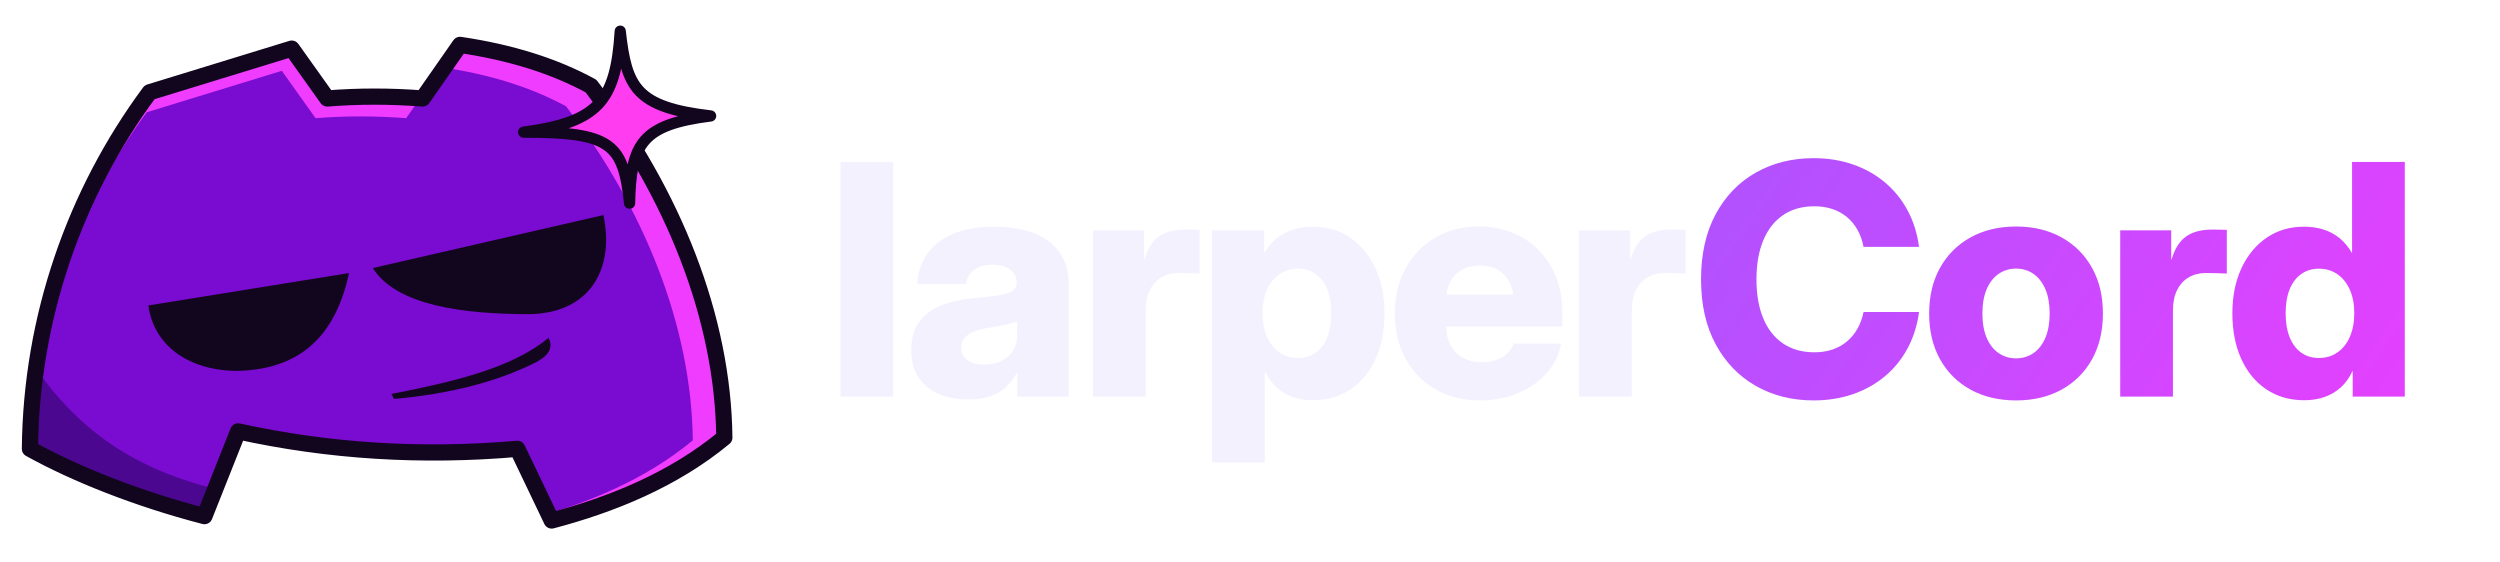
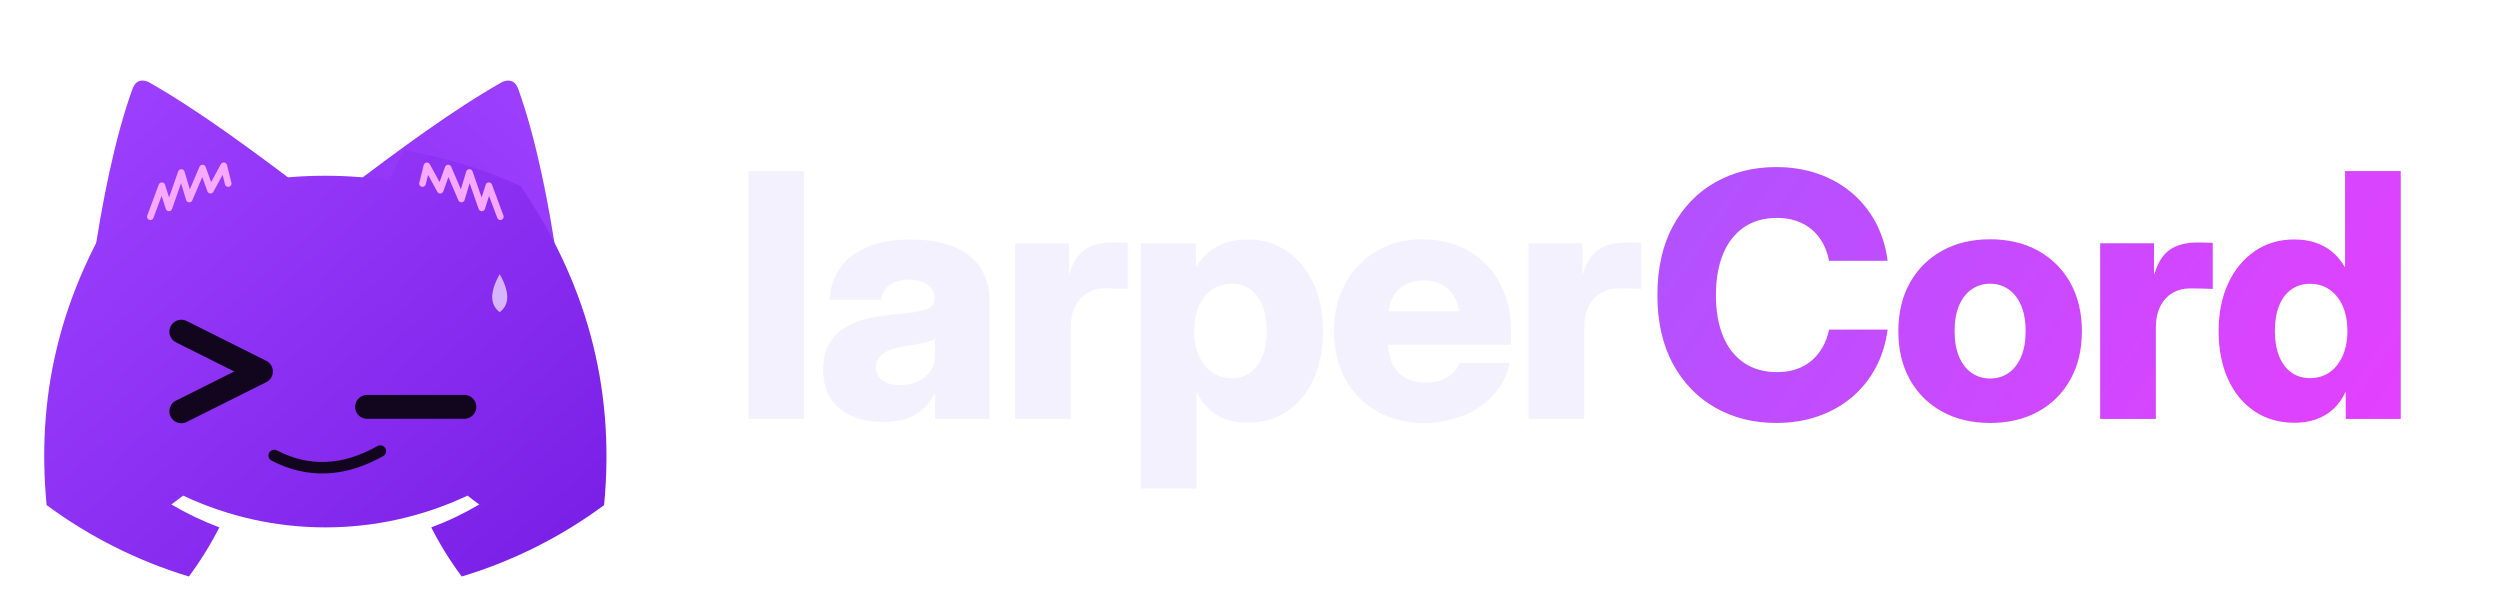
- <svg xmlns="http://www.w3.org/2000/svg" xmlns:xlink="http://www.w3.org/1999/xlink" viewBox="0 0 713 160" width="713" height="160">
+ <svg xmlns="http://www.w3.org/2000/svg" viewBox="0 0 675 160" width="675" height="160">
  <defs>
-     <path id="lc-body" d="M340 258 L568 188 L625 268 Q700 262 778 268 L838 182 Q960 200 1048 248 C1180 420 1260 620 1262 812 C1180 880 1080 920 985 945 L930 830 Q700 850 482 802 L428 938 C320 910 220 870 148 830 C150 620 220 420 340 258 Z" />
-     <clipPath id="lc-clip">
-       <use xlink:href="#lc-body" />
-     </clipPath>
-     <linearGradient id="lc-word" gradientUnits="userSpaceOnUse" x1="482" y1="0" x2="713" y2="160">
+     <linearGradient id="lt-head" gradientUnits="userSpaceOnUse" x1="14" y1="-16" x2="113" y2="96">
+       <stop offset="0" stop-color="#9D40FF" />
+       <stop offset="1" stop-color="#7A1FE6" />
+     </linearGradient>
+     <linearGradient id="lc-word" gradientUnits="userSpaceOnUse" x1="444" y1="0" x2="675" y2="160">
      <stop offset="0" stop-color="#A855FF" />
      <stop offset="1" stop-color="#F03CFF" />
    </linearGradient>
  </defs>
-   <g transform="scale(0.17778) translate(-100 -110)">
-     <g clip-path="url(#lc-clip)">
-       <use xlink:href="#lc-body" fill="#F03CFF" />
-       <use xlink:href="#lc-body" fill="#7A0BD0" transform="translate(12.5 45) scale(0.95)" />
-       <path d="M150 690 C230 810 330 870 470 900 L440 980 L100 980 L100 690 Z" fill="#4B0790" />
+   <g transform="scale(1.19403) translate(10 34)">
+     <path d="M11 26 C13 12 16 -3 20 -14 Q21 -16.5 23.5 -15.5 C35 -9 47 0 59 9 L34 24 Z" fill="url(#lt-head)" />
+     <g transform="translate(127.14 0) scale(-1 1)">
+       <path d="M11 26 C13 12 16 -3 20 -14 Q21 -16.5 23.5 -15.5 C35 -9 47 0 59 9 L34 24 Z" fill="url(#lt-head)" />
    </g>
-     <use xlink:href="#lc-body" fill="none" stroke="#12061F" stroke-width="26" stroke-linejoin="round" />
-     <path d="M338 600 L660 548 C640 640 590 702 482 705 C400 705 346 662 338 600 Z" fill="#12061F" />
-     <path d="M698 540 L1068 455 C1086 540 1048 612 950 614 C842 614 736 600 698 540 Z" fill="#12061F" />
-     <path d="M728 742 C830 722 922 700 980 652 C988 668 980 680 962 690 C900 722 822 742 732 750 Z" fill="#12061F" />
-     <path d="M1095 160 C1105 250 1120 282 1240 296 C1130 310 1112 340 1110 436 C1100 340 1080 322 940 322 C1060 306 1088 272 1095 160 Z" fill="#FF3CF0" stroke="#12061F" stroke-width="18" stroke-linejoin="round" />
+     <path d="M107.7,8.07A105.15,105.15,0,0,0,81.47,0a72.06,72.06,0,0,0-3.36,6.83A97.68,97.68,0,0,0,49,6.83,72.37,72.37,0,0,0,45.64,0,105.89,105.89,0,0,0,19.39,8.09C2.79,32.65-1.71,56.6.54,80.21h0A105.73,105.73,0,0,0,32.71,96.36,77.7,77.7,0,0,0,39.6,85.25a68.42,68.42,0,0,1-10.85-5.18c.91-.66,1.8-1.34,2.66-2a75.57,75.57,0,0,0,64.32,0c.87.71,1.76,1.39,2.66,2a68.68,68.68,0,0,1-10.87,5.19,77,77,0,0,0,6.89,11.1A105.25,105.25,0,0,0,126.6,80.22h0C129.24,52.84,122.09,29.11,107.7,8.07Z" fill="url(#lt-head)" />
+     <path d="M24 15 l2.6 -7 l1.6 5 l2.8 -8 l1.8 6 l3 -7 l1.8 5 l3 -5.5 l1 4" fill="none" stroke="#F7A8FF" stroke-width="1.5" stroke-linecap="round" stroke-linejoin="round" />
+     <g transform="translate(127.14 0) scale(-1 1)">
+       <path d="M24 15 l2.6 -7 l1.6 5 l2.8 -8 l1.8 6 l3 -7 l1.8 5 l3 -5.5 l1 4" fill="none" stroke="#F7A8FF" stroke-width="1.5" stroke-linecap="round" stroke-linejoin="round" />
+     </g>
+     <path d="M31 41 L49 50 L31 59" fill="none" stroke="#12061F" stroke-linecap="round" stroke-linejoin="round" stroke-width="5.4" />
+     <path d="M73 58 L95 58" fill="none" stroke="#12061F" stroke-linecap="round" stroke-linejoin="round" stroke-width="5.4" />
+     <path d="M52 69 Q63.57 75 76 68" fill="none" stroke="#12061F" stroke-linecap="round" stroke-linejoin="round" stroke-width="2.6" />
+     <path d="M103 28 q-3.4 6 0 8.6 q3.4 -2.6 0 -8.6 Z" fill="#D8B4FE" />
  </g>
-   <path d="M254.741 46.186V113.12H239.707V46.186ZM276.16 113.935Q271.411 113.935 267.747 112.382Q264.082 110.83 261.984 107.698Q259.886 104.567 259.886 99.85Q259.886 95.826 261.336 93.121Q262.786 90.416 265.33 88.73Q267.874 87.045 271.218 86.169Q274.561 85.293 278.303 84.972Q282.583 84.601 285.14 84.174Q287.697 83.747 288.814 82.964Q289.93 82.181 289.93 80.737V80.481Q289.93 79.001 289.097 77.887Q288.264 76.772 286.742 76.142Q285.219 75.511 283.085 75.511Q280.9 75.511 279.262 76.177Q277.625 76.843 276.683 78.071Q275.741 79.298 275.561 80.971H261.582Q261.935 75.874 264.567 72.225Q267.198 68.576 271.996 66.616Q276.795 64.655 283.6 64.655Q288.698 64.655 292.655 65.762Q296.613 66.869 299.325 69Q302.038 71.131 303.424 74.183Q304.811 77.235 304.811 81.124V113.12H290.123V106.446H289.944Q288.575 108.957 286.656 110.622Q284.737 112.288 282.154 113.111Q279.572 113.935 276.16 113.935ZM280.647 103.987Q283.357 103.987 285.489 102.978Q287.621 101.969 288.84 100.174Q290.059 98.38 290.059 95.988V91.602Q289.449 91.877 288.58 92.14Q287.711 92.403 286.609 92.644Q285.507 92.884 284.199 93.118Q282.892 93.352 281.417 93.589Q279.32 93.917 277.676 94.616Q276.032 95.315 275.083 96.443Q274.135 97.571 274.135 99.205Q274.135 100.699 274.956 101.779Q275.776 102.859 277.238 103.423Q278.699 103.987 280.647 103.987ZM311.72 113.12V65.683H326.267V73.976H326.382Q327.685 69.488 330.451 67.483Q333.216 65.478 337.985 65.478Q339.211 65.478 340.216 65.504Q341.221 65.529 342.12 65.555V78.016Q341.317 77.978 339.554 77.921Q337.792 77.863 336.097 77.863Q333.363 77.863 331.246 79.108Q329.128 80.353 327.942 82.737Q326.755 85.121 326.755 88.552V113.12ZM345.683 131.897V65.683H360.538V71.918H360.724Q362.155 69.493 364.185 67.886Q366.216 66.279 368.817 65.467Q371.419 64.655 374.474 64.655Q380.512 64.655 385.091 67.787Q389.669 70.919 392.262 76.483Q394.855 82.047 394.855 89.337Q394.855 96.807 392.31 102.387Q389.766 107.967 385.171 111.057Q380.576 114.147 374.345 114.147Q371.226 114.147 368.647 113.223Q366.067 112.299 364.098 110.502Q362.128 108.705 360.872 106.061H360.718V131.897ZM370.186 102.096Q373.128 102.096 375.244 100.573Q377.359 99.05 378.513 96.19Q379.666 93.331 379.666 89.337Q379.666 85.33 378.513 82.503Q377.359 79.676 375.244 78.153Q373.128 76.63 370.186 76.63Q367.199 76.63 364.913 78.204Q362.628 79.778 361.358 82.618Q360.089 85.458 360.089 89.337Q360.089 93.203 361.358 96.075Q362.628 98.948 364.913 100.522Q367.199 102.096 370.186 102.096ZM422.091 114.198Q414.838 114.198 409.356 111.025Q403.875 107.851 400.835 102.243Q397.795 96.634 397.795 89.427Q397.795 82.162 400.857 76.563Q403.919 70.964 409.301 67.784Q414.684 64.604 421.68 64.604Q427.008 64.604 431.385 66.385Q435.763 68.166 438.947 71.442Q442.131 74.718 443.861 79.197Q445.591 83.676 445.591 89.073V93.114H402.739V84.047H438.525L431.675 85.952Q431.675 82.773 430.509 80.488Q429.342 78.203 427.195 76.973Q425.047 75.743 422.034 75.743Q419.066 75.743 416.909 76.973Q414.752 78.203 413.585 80.488Q412.418 82.773 412.418 85.952V92.563Q412.418 95.82 413.62 98.242Q414.822 100.665 417.108 101.978Q419.394 103.292 422.605 103.292Q424.945 103.292 426.782 102.638Q428.619 101.985 429.869 100.789Q431.12 99.594 431.677 97.992H445.232Q444.366 102.754 441.118 106.4Q437.87 110.045 432.949 112.122Q428.029 114.198 422.091 114.198ZM450.355 113.12V65.683H464.901V73.976H465.016Q466.319 69.488 469.085 67.483Q471.851 65.478 476.62 65.478Q477.846 65.478 478.85 65.504Q479.855 65.529 480.755 65.555V78.016Q479.951 77.978 478.189 77.921Q476.426 77.863 474.732 77.863Q471.998 77.863 469.88 79.108Q467.763 80.353 466.576 82.737Q465.389 85.121 465.389 88.552V113.12Z" fill="#F4F1FF" />
-   <path d="M517.215 114.198Q508.058 114.198 500.79 110.079Q493.521 105.96 489.33 98.23Q485.138 90.5 485.138 79.698Q485.138 68.806 489.323 61.06Q493.508 53.315 500.783 49.211Q508.058 45.108 517.215 45.108Q523.308 45.108 528.475 46.906Q533.642 48.703 537.593 52.028Q541.543 55.353 544.05 60.013Q546.556 64.674 547.306 70.412H531.482Q530.963 67.674 529.742 65.519Q528.52 63.365 526.712 61.877Q524.904 60.389 522.574 59.61Q520.243 58.831 517.473 58.831Q512.221 58.831 508.531 61.351Q504.842 63.87 502.893 68.542Q500.944 73.214 500.944 79.698Q500.944 86.138 502.877 90.787Q504.809 95.436 508.515 97.956Q512.221 100.476 517.473 100.476Q520.243 100.476 522.551 99.713Q524.859 98.949 526.667 97.452Q528.476 95.955 529.703 93.822Q530.931 91.69 531.495 88.984H547.306Q546.536 94.71 544.04 99.354Q541.543 103.998 537.577 107.317Q533.61 110.635 528.459 112.417Q523.308 114.198 517.215 114.198ZM574.973 114.198Q567.611 114.198 562.019 111.128Q556.428 108.057 553.312 102.487Q550.195 96.917 550.195 89.427Q550.195 81.924 553.312 76.357Q556.428 70.79 562.019 67.697Q567.611 64.604 574.973 64.604Q582.381 64.604 587.949 67.697Q593.518 70.79 596.635 76.357Q599.751 81.924 599.751 89.427Q599.751 96.917 596.635 102.487Q593.518 108.057 587.949 111.128Q582.381 114.198 574.973 114.198ZM574.973 102.198Q577.793 102.198 579.953 100.705Q582.113 99.211 583.338 96.348Q584.562 93.486 584.562 89.427Q584.562 85.31 583.338 82.463Q582.113 79.617 579.953 78.111Q577.793 76.604 574.973 76.604Q572.199 76.604 570.016 78.104Q567.833 79.604 566.609 82.457Q565.384 85.31 565.384 89.427Q565.384 93.499 566.609 96.355Q567.833 99.211 570.01 100.705Q572.186 102.198 574.973 102.198ZM604.686 113.12V65.683H619.233V73.976H619.348Q620.651 69.488 623.417 67.483Q626.182 65.478 630.951 65.478Q632.178 65.478 633.182 65.504Q634.187 65.529 635.086 65.555V78.016Q634.283 77.978 632.521 77.921Q630.758 77.863 629.064 77.863Q626.329 77.863 624.212 79.108Q622.095 80.353 620.908 82.737Q619.721 85.121 619.721 88.552V113.12ZM657.184 114.147Q650.997 114.147 646.38 111.057Q641.763 107.967 639.218 102.387Q636.674 96.807 636.674 89.337Q636.674 82.047 639.266 76.483Q641.859 70.919 646.46 67.787Q651.061 64.655 657.055 64.655Q660.154 64.655 662.689 65.467Q665.223 66.279 667.241 67.918Q669.258 69.557 670.753 72.111H670.811V46.186H685.845V113.12H670.991V105.804H670.933Q669.676 108.576 667.646 110.437Q665.616 112.299 662.965 113.223Q660.315 114.147 657.184 114.147ZM661.343 102.096Q664.362 102.096 666.631 100.522Q668.901 98.948 670.17 96.075Q671.44 93.203 671.44 89.337Q671.44 85.458 670.17 82.618Q668.901 79.778 666.631 78.204Q664.362 76.63 661.343 76.63Q658.445 76.63 656.307 78.153Q654.169 79.676 653.016 82.503Q651.862 85.33 651.862 89.337Q651.862 93.331 653.016 96.19Q654.169 99.05 656.307 100.573Q658.445 102.096 661.343 102.096Z" fill="url(#lc-word)" />
+   <path d="M217.098 46.186V113.12H202.063V46.186ZM238.516 113.935Q233.767 113.935 230.103 112.382Q226.439 110.83 224.34 107.698Q222.242 104.567 222.242 99.85Q222.242 95.826 223.692 93.121Q225.142 90.416 227.686 88.73Q230.23 87.045 233.574 86.169Q236.917 85.293 240.659 84.972Q244.939 84.601 247.496 84.174Q250.053 83.747 251.17 82.964Q252.287 82.181 252.287 80.737V80.481Q252.287 79.001 251.453 77.887Q250.62 76.772 249.098 76.142Q247.576 75.511 245.442 75.511Q243.256 75.511 241.618 76.177Q239.981 76.843 239.039 78.071Q238.097 79.298 237.917 80.971H223.938Q224.291 75.874 226.923 72.225Q229.554 68.576 234.353 66.616Q239.151 64.655 245.956 64.655Q251.054 64.655 255.012 65.762Q258.969 66.869 261.682 69Q264.394 71.131 265.78 74.183Q267.167 77.235 267.167 81.124V113.12H252.479V106.446H252.3Q250.932 108.957 249.012 110.622Q247.093 112.288 244.51 113.111Q241.928 113.935 238.516 113.935ZM243.004 103.987Q245.713 103.987 247.845 102.978Q249.977 101.969 251.196 100.174Q252.415 98.38 252.415 95.988V91.602Q251.805 91.877 250.936 92.14Q250.068 92.403 248.965 92.644Q247.863 92.884 246.555 93.118Q245.248 93.352 243.773 93.589Q241.676 93.917 240.032 94.616Q238.388 95.315 237.44 96.443Q236.491 97.571 236.491 99.205Q236.491 100.699 237.312 101.779Q238.132 102.859 239.594 103.423Q241.055 103.987 243.004 103.987ZM274.076 113.12V65.683H288.623V73.976H288.738Q290.041 69.488 292.807 67.483Q295.573 65.478 300.341 65.478Q301.568 65.478 302.572 65.504Q303.577 65.529 304.476 65.555V78.016Q303.673 77.978 301.911 77.921Q300.148 77.863 298.454 77.863Q295.72 77.863 293.602 79.108Q291.485 80.353 290.298 82.737Q289.111 85.121 289.111 88.552V113.12ZM308.039 131.897V65.683H322.894V71.918H323.08Q324.511 69.493 326.542 67.886Q328.572 66.279 331.174 65.467Q333.775 64.655 336.83 64.655Q342.868 64.655 347.447 67.787Q352.026 70.919 354.618 76.483Q357.211 82.047 357.211 89.337Q357.211 96.807 354.667 102.387Q352.122 107.967 347.527 111.057Q342.933 114.147 336.701 114.147Q333.582 114.147 331.003 113.223Q328.423 112.299 326.454 110.502Q324.485 108.705 323.228 106.061H323.074V131.897ZM332.542 102.096Q335.485 102.096 337.6 100.573Q339.715 99.05 340.869 96.19Q342.022 93.331 342.022 89.337Q342.022 85.33 340.869 82.503Q339.715 79.676 337.6 78.153Q335.485 76.63 332.542 76.63Q329.555 76.63 327.269 78.204Q324.984 79.778 323.714 82.618Q322.445 85.458 322.445 89.337Q322.445 93.203 323.714 96.075Q324.984 98.948 327.269 100.522Q329.555 102.096 332.542 102.096ZM384.447 114.198Q377.194 114.198 371.713 111.025Q366.231 107.851 363.191 102.243Q360.151 96.634 360.151 89.427Q360.151 82.162 363.213 76.563Q366.275 70.964 371.658 67.784Q377.04 64.604 384.036 64.604Q389.364 64.604 393.741 66.385Q398.119 68.166 401.303 71.442Q404.487 74.718 406.217 79.197Q407.947 83.676 407.947 89.073V93.114H365.095V84.047H400.881L394.032 85.952Q394.032 82.773 392.865 80.488Q391.698 78.203 389.551 76.973Q387.403 75.743 384.39 75.743Q381.422 75.743 379.265 76.973Q377.108 78.203 375.941 80.488Q374.774 82.773 374.774 85.952V92.563Q374.774 95.82 375.977 98.242Q377.179 100.665 379.464 101.978Q381.75 103.292 384.961 103.292Q387.301 103.292 389.138 102.638Q390.975 101.985 392.225 100.789Q393.476 99.594 394.034 97.992H407.589Q406.722 102.754 403.474 106.4Q400.226 110.045 395.305 112.122Q390.385 114.198 384.447 114.198ZM412.711 113.12V65.683H427.257V73.976H427.373Q428.675 69.488 431.441 67.483Q434.207 65.478 438.976 65.478Q440.202 65.478 441.207 65.504Q442.211 65.529 443.111 65.555V78.016Q442.308 77.978 440.545 77.921Q438.782 77.863 437.088 77.863Q434.354 77.863 432.236 79.108Q430.119 80.353 428.932 82.737Q427.745 85.121 427.745 88.552V113.12Z" fill="#F4F1FF" />
+   <path d="M479.572 114.198Q470.414 114.198 463.146 110.079Q455.877 105.96 451.686 98.23Q447.495 90.5 447.495 79.698Q447.495 68.806 451.68 61.06Q455.865 53.315 463.139 49.211Q470.414 45.108 479.572 45.108Q485.664 45.108 490.831 46.906Q495.998 48.703 499.949 52.028Q503.9 55.353 506.406 60.013Q508.912 64.674 509.662 70.412H493.838Q493.319 67.674 492.098 65.519Q490.877 63.365 489.069 61.877Q487.261 60.389 484.93 59.61Q482.599 58.831 479.829 58.831Q474.577 58.831 470.888 61.351Q467.198 63.87 465.249 68.542Q463.3 73.214 463.3 79.698Q463.3 86.138 465.233 90.787Q467.166 95.436 470.872 97.956Q474.577 100.476 479.829 100.476Q482.599 100.476 484.907 99.713Q487.216 98.949 489.024 97.452Q490.832 95.955 492.059 93.822Q493.287 91.69 493.851 88.984H509.662Q508.893 94.71 506.396 99.354Q503.9 103.998 499.933 107.317Q495.966 110.635 490.815 112.417Q485.664 114.198 479.572 114.198ZM537.329 114.198Q529.967 114.198 524.376 111.128Q518.785 108.057 515.668 102.487Q512.552 96.917 512.552 89.427Q512.552 81.924 515.668 76.357Q518.785 70.79 524.376 67.697Q529.967 64.604 537.329 64.604Q544.737 64.604 550.306 67.697Q555.874 70.79 558.991 76.357Q562.107 81.924 562.107 89.427Q562.107 96.917 558.991 102.487Q555.874 108.057 550.306 111.128Q544.737 114.198 537.329 114.198ZM537.329 102.198Q540.149 102.198 542.309 100.705Q544.47 99.211 545.694 96.348Q546.919 93.486 546.919 89.427Q546.919 85.31 545.694 82.463Q544.47 79.617 542.309 78.111Q540.149 76.604 537.329 76.604Q534.555 76.604 532.372 78.104Q530.189 79.604 528.965 82.457Q527.74 85.31 527.74 89.427Q527.74 93.499 528.965 96.355Q530.189 99.211 532.366 100.705Q534.542 102.198 537.329 102.198ZM567.043 113.12V65.683H581.589V73.976H581.704Q583.007 69.488 585.773 67.483Q588.539 65.478 593.308 65.478Q594.534 65.478 595.538 65.504Q596.543 65.529 597.443 65.555V78.016Q596.639 77.978 594.877 77.921Q593.114 77.863 591.42 77.863Q588.686 77.863 586.568 79.108Q584.451 80.353 583.264 82.737Q582.077 85.121 582.077 88.552V113.12ZM619.54 114.147Q613.353 114.147 608.736 111.057Q604.119 107.967 601.574 102.387Q599.03 96.807 599.03 89.337Q599.03 82.047 601.623 76.483Q604.215 70.919 608.816 67.787Q613.418 64.655 619.411 64.655Q622.511 64.655 625.045 65.467Q627.579 66.279 629.597 67.918Q631.614 69.557 633.11 72.111H633.167V46.186H648.202V113.12H633.347V105.804H633.289Q632.033 108.576 630.002 110.437Q627.972 112.299 625.322 113.223Q622.672 114.147 619.54 114.147ZM623.699 102.096Q626.718 102.096 628.988 100.522Q631.257 98.948 632.527 96.075Q633.796 93.203 633.796 89.337Q633.796 85.458 632.527 82.618Q631.257 79.778 628.988 78.204Q626.718 76.63 623.699 76.63Q620.801 76.63 618.663 78.153Q616.526 79.676 615.372 82.503Q614.219 85.33 614.219 89.337Q614.219 93.331 615.372 96.19Q616.526 99.05 618.663 100.573Q620.801 102.096 623.699 102.096Z" fill="url(#lc-word)" />
</svg>
